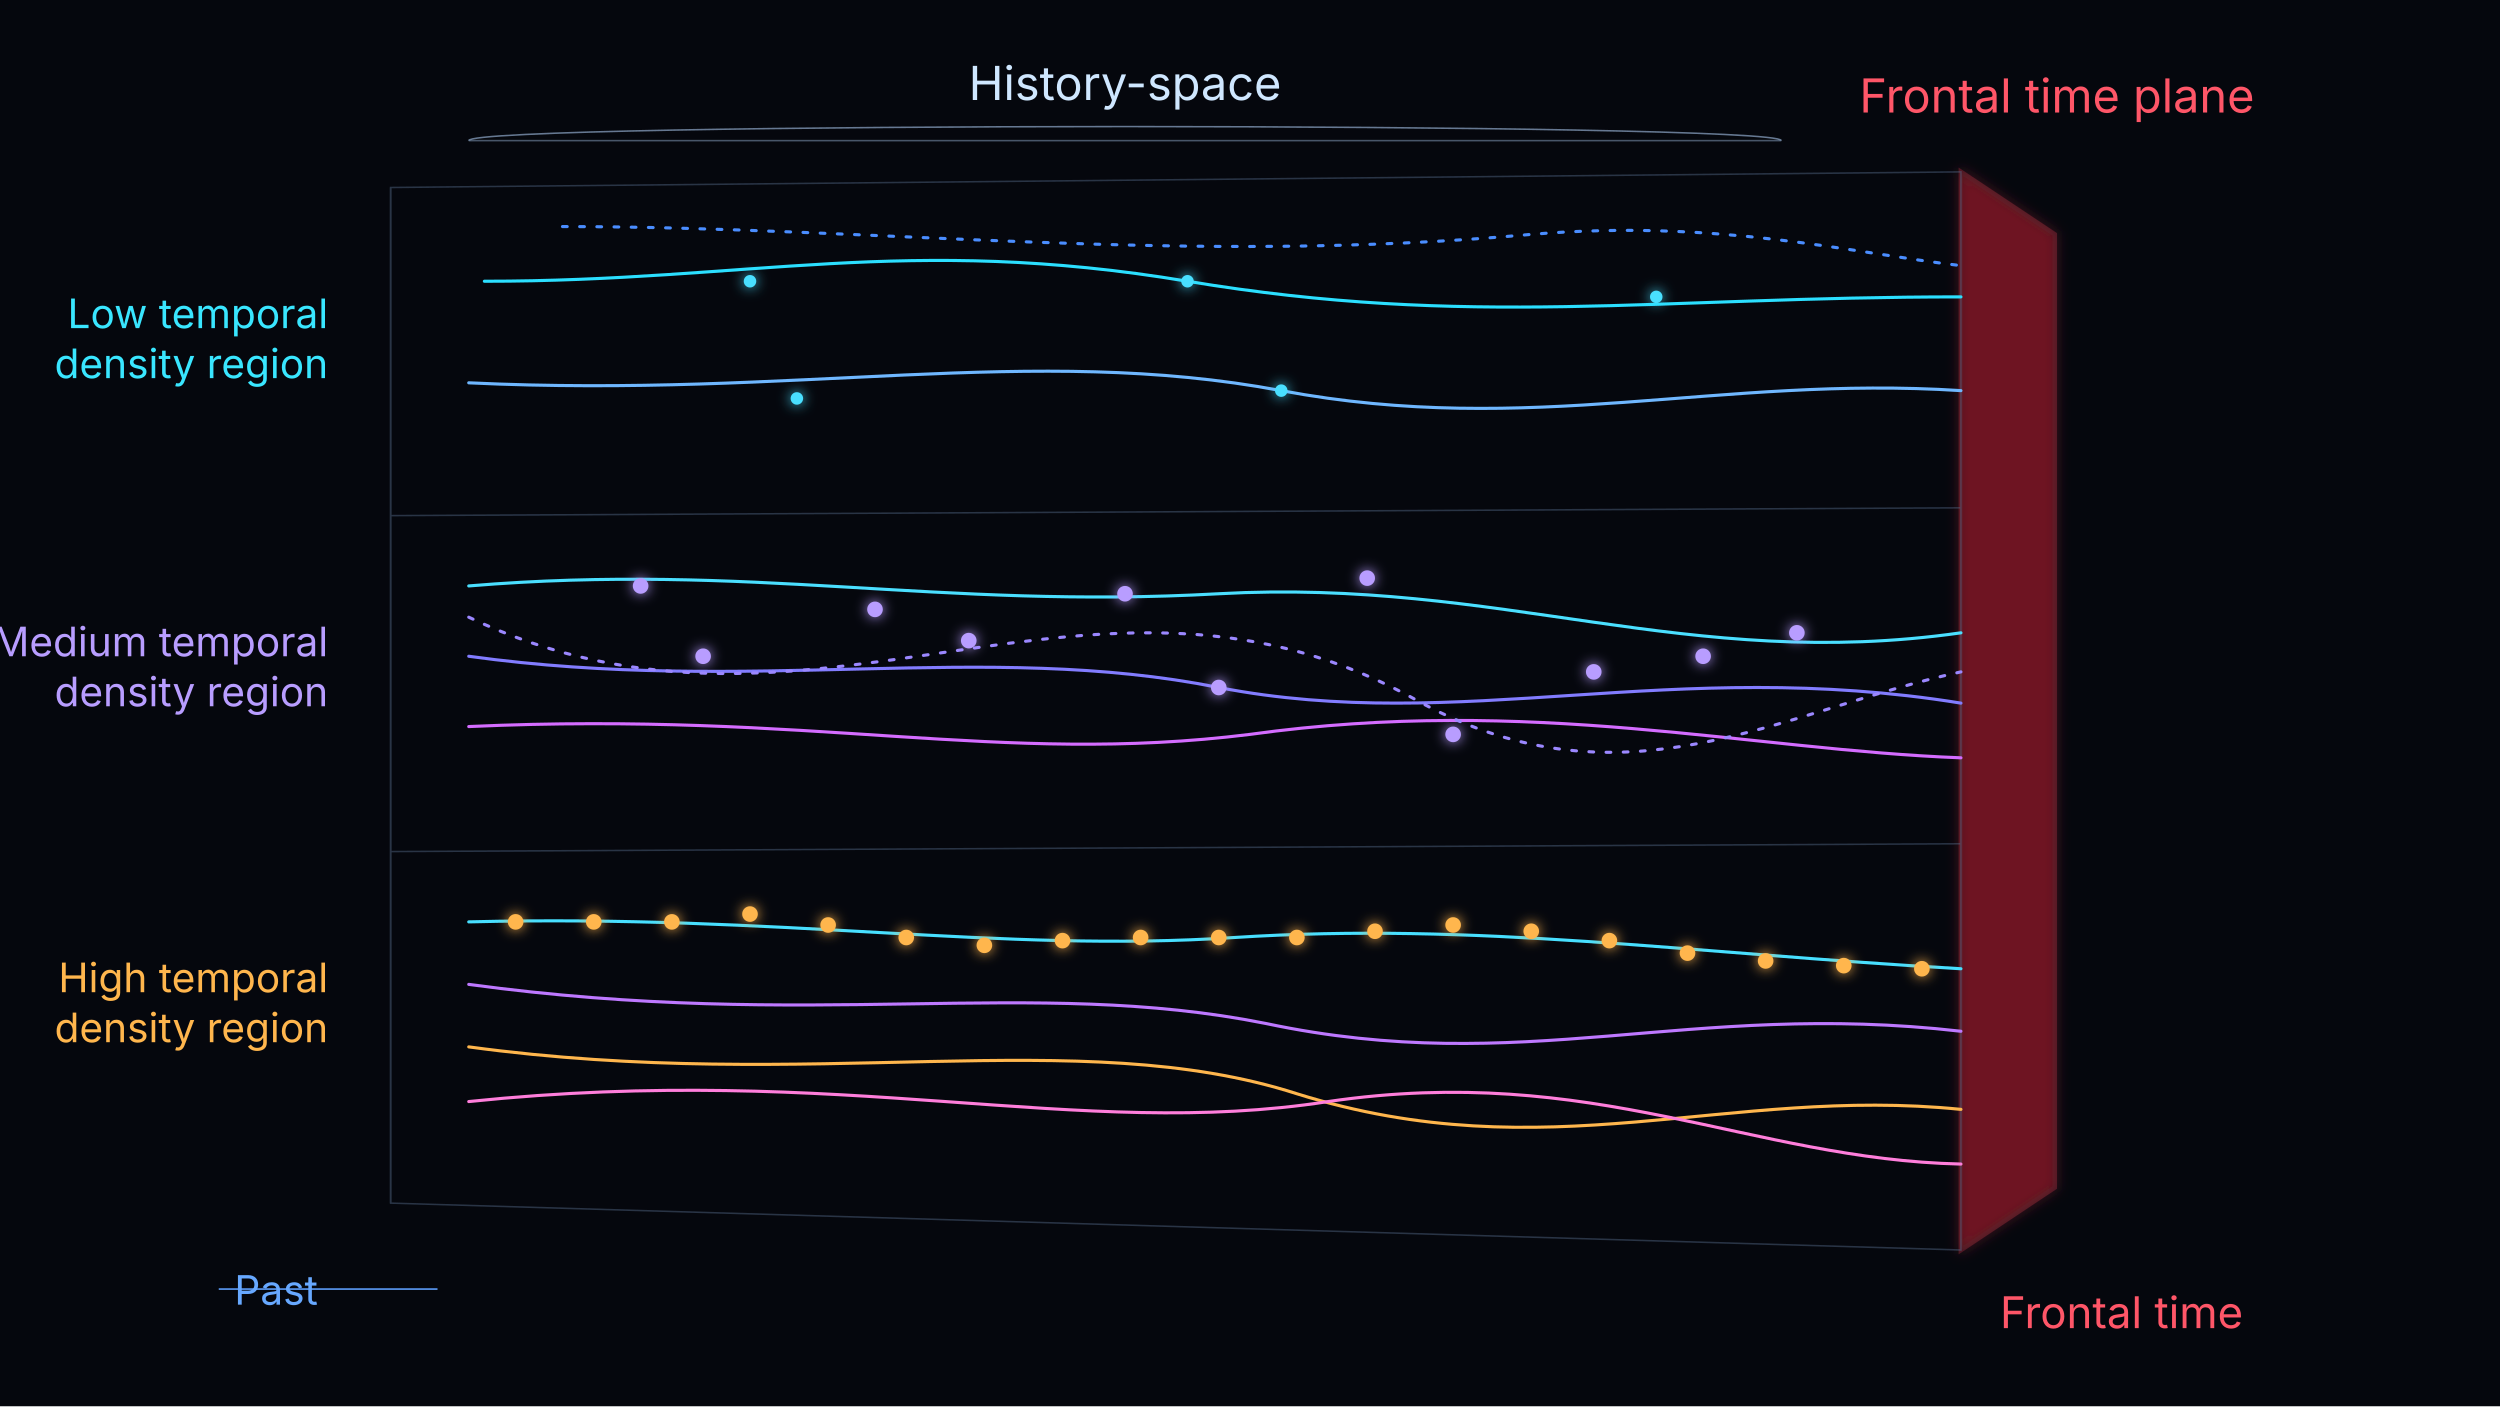
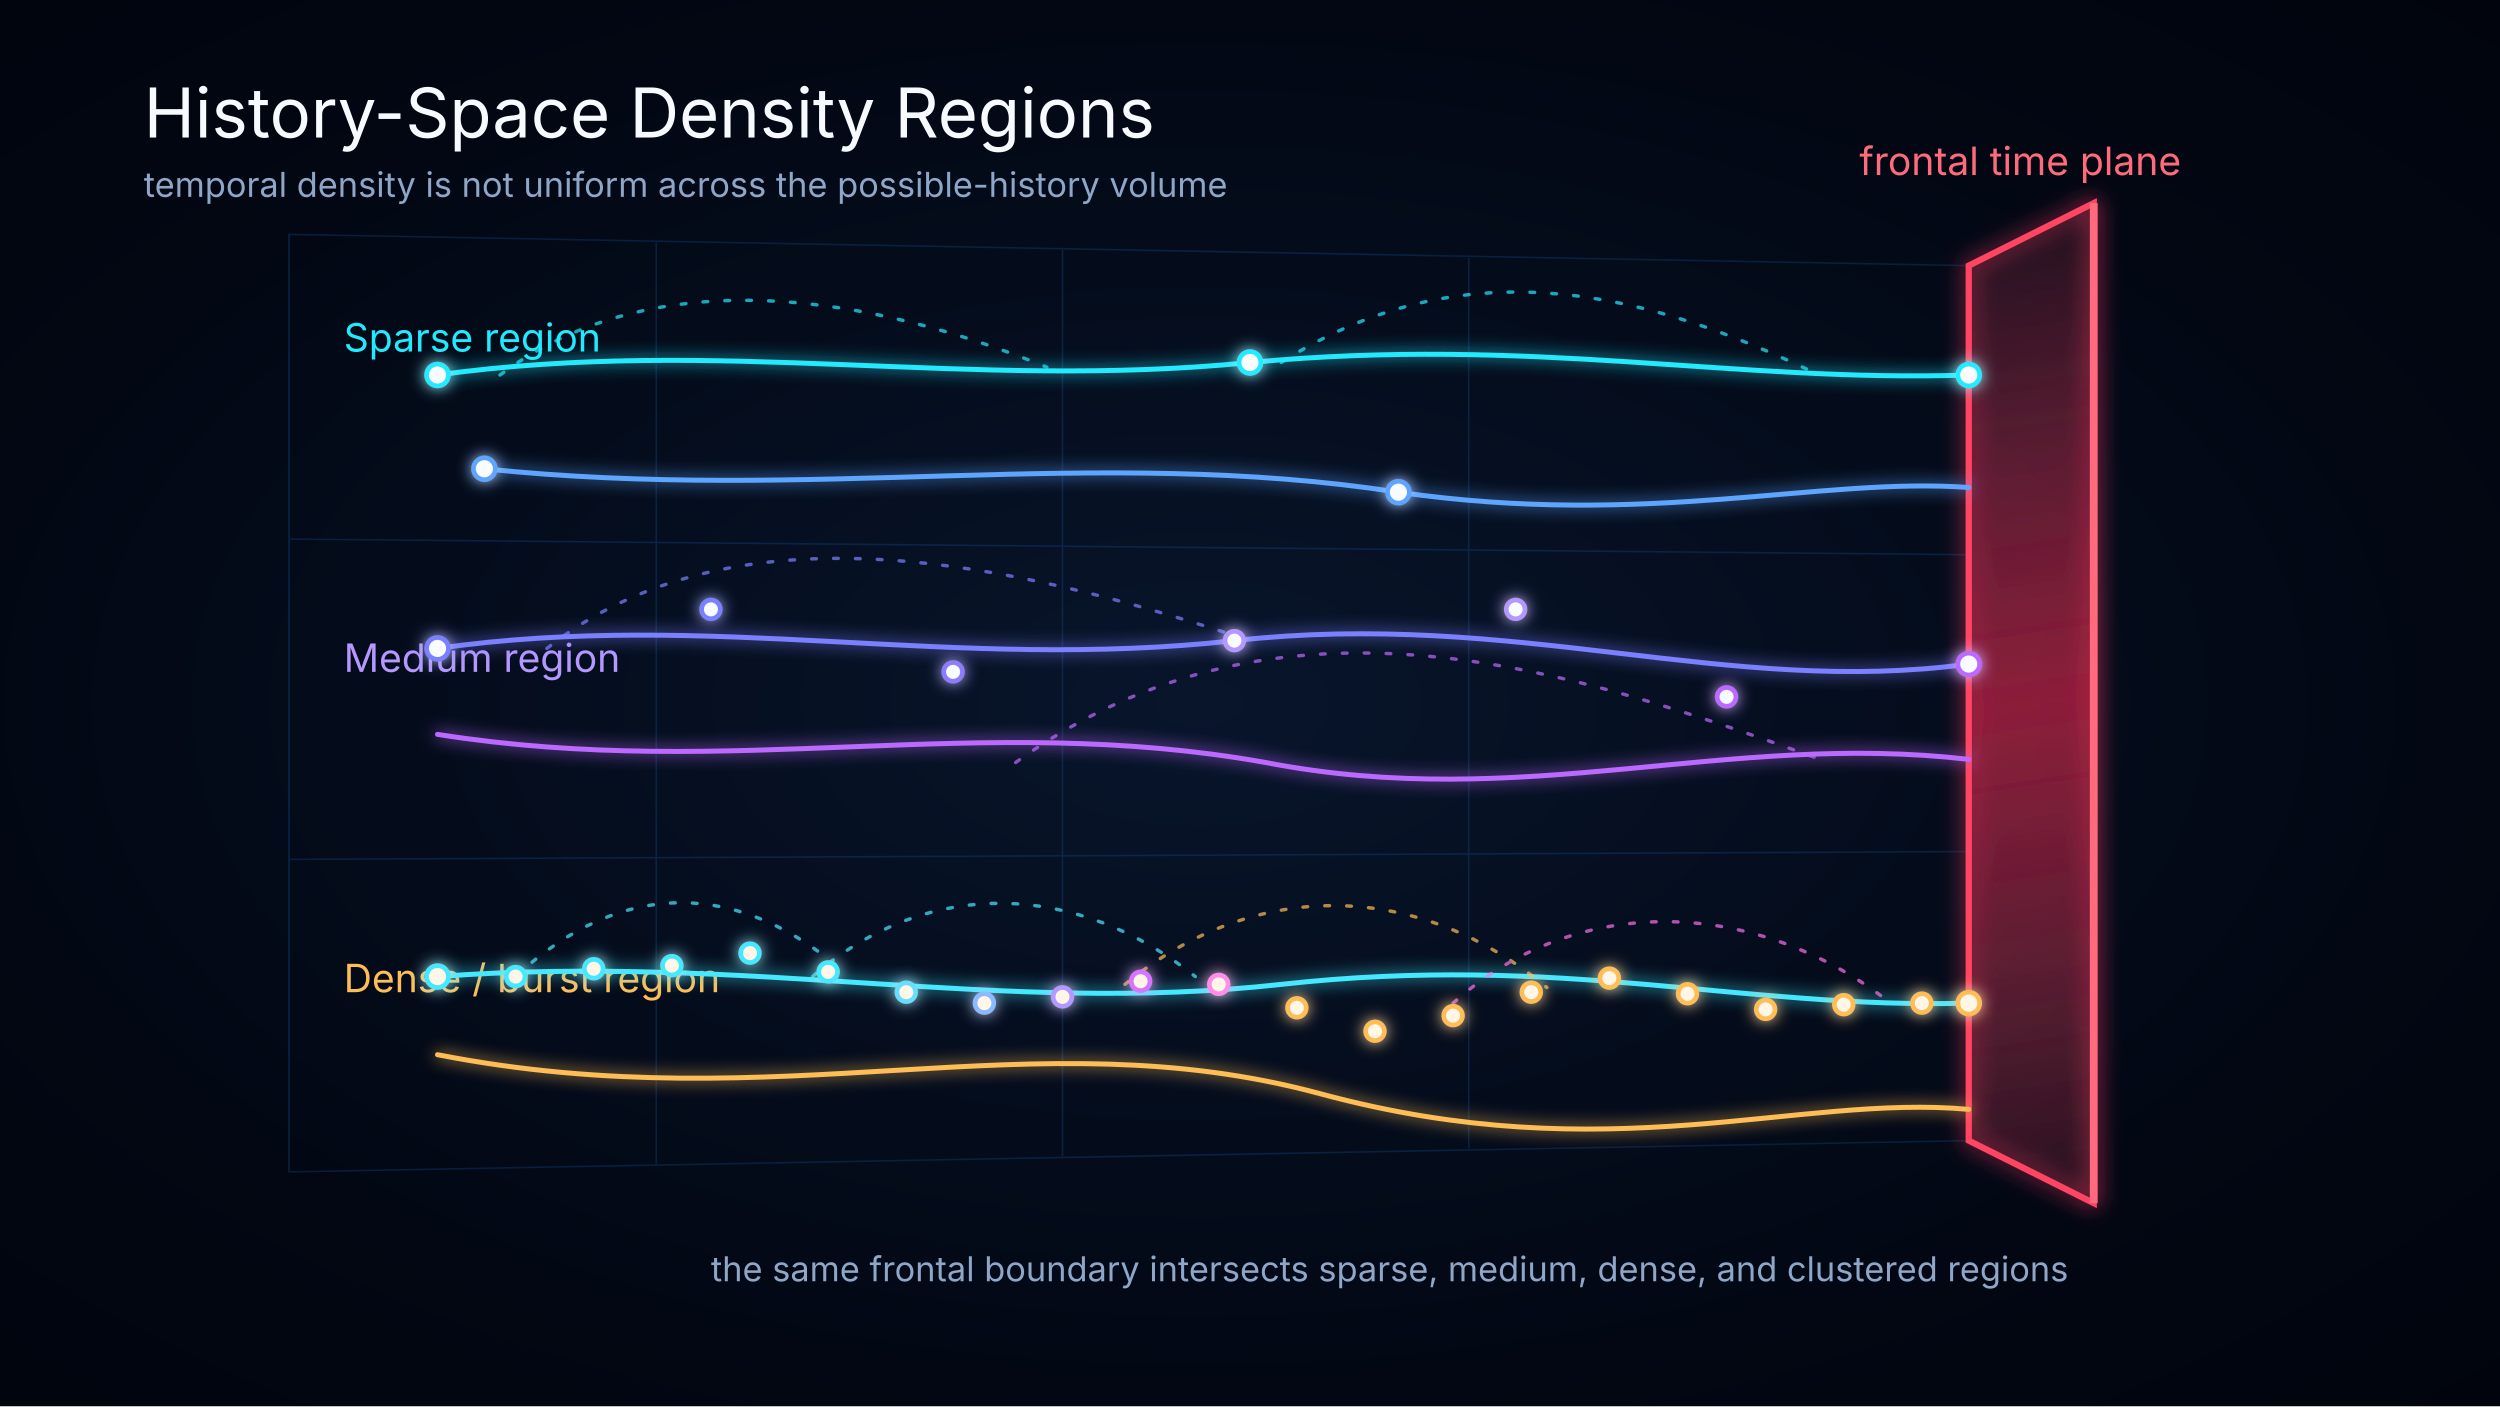
<svg xmlns="http://www.w3.org/2000/svg" viewBox="0 0 1600 900" role="img" aria-labelledby="title desc">
  <defs>
+     <radialGradient id="bg" cx="48%" cy="50%" r="82%">
+       <stop offset="0" stop-color="#08152b" />
+       <stop offset="0.6" stop-color="#020713" />
+       <stop offset="1" stop-color="#00030a" />
+     </radialGradient>
+     <linearGradient id="plane" x1="1255" y1="140" x2="1350" y2="760" gradientUnits="userSpaceOnUse">
+       <stop offset="0" stop-color="#ff5870" stop-opacity="0.06" />
+       <stop offset="0.5" stop-color="#ff214a" stop-opacity="0.34" />
+       <stop offset="1" stop-color="#ff5870" stop-opacity="0.08" />
+     </linearGradient>
    <filter id="glow" x="-80%" y="-80%" width="260%" height="260%">
-       <feGaussianBlur stdDeviation="4" result="blur" />
+       <feGaussianBlur stdDeviation="5" result="b" />
      <feMerge>
-         <feMergeNode in="blur" />
+         <feMergeNode in="b" />
+         <feMergeNode in="SourceGraphic" />
+       </feMerge>
+     </filter>
+     <filter id="rubyGlow" x="-80%" y="-80%" width="260%" height="260%">
+       <feGaussianBlur stdDeviation="7" result="b" />
+       <feColorMatrix in="b" type="matrix" values="1 0 0 0 1 0 0 0 0 .04 0 0 0 0 .12 0 0 0 .9 0" result="c" />
+       <feMerge>
+         <feMergeNode in="c" />
        <feMergeNode in="SourceGraphic" />
      </feMerge>
    </filter>
  </defs>
-   <rect width="1600" height="900" fill="#05070d" />
-   <text x="720" y="64" fill="#cfe7ff" font-size="30" text-anchor="middle" font-family="Inter, Segoe UI, Arial, sans-serif">History-space</text>
-   <path d="M300 90 H1140" stroke="#9ab6d9" opacity="0.45" />
-   <path d="M300 90 C300 78 1140 78 1140 90" stroke="#9ab6d9" fill="none" opacity="0.65" />
-   <g filter="url(#glow)">
-     <polygon points="1255,110 1315,150 1315,760 1255,800" fill="#ff233c" opacity="0.24" stroke="#ff3b56" stroke-width="3" />
+   <rect width="1600" height="900" fill="url(#bg)" />
+   <text x="92" y="88" fill="#f7fbff" font-family="Inter, Segoe UI, Arial, sans-serif" font-size="44">History-Space Density Regions</text>
+   <text x="92" y="126" fill="#8ea6c8" font-family="Inter, Segoe UI, Arial, sans-serif" font-size="22">temporal density is not uniform across the possible-history volume</text>
+   <g opacity=".24" stroke="#1a63bd" fill="none">
+     <path d="M185 150 L1260 170 L1260 730 L185 750 Z" />
+     <path d="M185 345 L1260 355" />
+     <path d="M185 550 L1260 545" />
+     <path d="M185 150 V750" />
+     <path d="M420 155 V745" />
+     <path d="M680 160 V740" />
+     <path d="M940 165 V735" />
  </g>
-   <text x="1190" y="72" fill="#ff5668" font-size="30" font-family="Inter, Segoe UI, Arial, sans-serif">Frontal time plane</text>
-   <text x="1280" y="850" fill="#ff5668" font-size="28" font-family="Inter, Segoe UI, Arial, sans-serif">Frontal time</text>
-   <text x="210" y="210" fill="#39e6ff" font-size="26" text-anchor="end" font-family="Inter, Segoe UI, Arial, sans-serif">Low temporal</text>
-   <text x="210" y="242" fill="#39e6ff" font-size="26" text-anchor="end" font-family="Inter, Segoe UI, Arial, sans-serif">density region</text>
-   <text x="210" y="420" fill="#b89dff" font-size="26" text-anchor="end" font-family="Inter, Segoe UI, Arial, sans-serif">Medium temporal</text>
-   <text x="210" y="452" fill="#b89dff" font-size="26" text-anchor="end" font-family="Inter, Segoe UI, Arial, sans-serif">density region</text>
-   <text x="210" y="635" fill="#ffb64d" font-size="26" text-anchor="end" font-family="Inter, Segoe UI, Arial, sans-serif">High temporal</text>
-   <text x="210" y="667" fill="#ffb64d" font-size="26" text-anchor="end" font-family="Inter, Segoe UI, Arial, sans-serif">density region</text>
-   <g stroke="#546a8a" opacity="0.45" fill="none">
-     <path d="M250 120 L1255 110 L1255 800 L250 770 Z" />
-     <path d="M250 330 L1255 325" />
-     <path d="M250 545 L1255 540" />
-     <path d="M250 120 V770" />
+   <g filter="url(#rubyGlow)">
+     <polygon points="1260,170 1340,130 1340,770 1260,730" fill="url(#plane)" stroke="#ff4562" stroke-width="4" />
+     <line x1="1340" y1="130" x2="1340" y2="770" stroke="#ff6b7d" stroke-width="5" />
  </g>
-   <g fill="none" stroke-width="2" stroke-linecap="round">
-     <path d="M310 180 C480 180 580 150 760 180 C940 210 1060 190 1255 190" stroke="#2bdfff" />
-     <path d="M300 245 C510 255 660 220 820 250 C980 280 1100 240 1255 250" stroke="#6fb7ff" />
-     <path d="M360 145 C560 145 760 170 980 150 C1100 140 1185 162 1255 170" stroke="#4a8dff" stroke-dasharray="3 8" />
-     <path d="M300 375 C480 360 600 390 780 380 C960 370 1080 430 1255 405" stroke="#4adfff" />
-     <path d="M300 420 C480 445 630 410 780 440 C935 470 1070 420 1255 450" stroke="#827cff" />
-     <path d="M300 465 C520 455 640 490 800 470 C980 445 1120 480 1255 485" stroke="#d46cff" />
-     <path d="M300 395 C520 500 700 330 910 450 C1040 520 1140 455 1255 430" stroke="#9b87ff" stroke-dasharray="3 8" />
-     <path d="M300 590 C500 585 640 610 790 600 C945 590 1080 610 1255 620" stroke="#47dfff" />
-     <path d="M300 630 C520 660 660 625 810 655 C975 690 1080 640 1255 660" stroke="#be78ff" />
-     <path d="M300 670 C520 700 690 655 830 700 C990 750 1105 695 1255 710" stroke="#ffb64d" />
-     <path d="M300 705 C540 680 690 730 850 705 C1020 680 1120 742 1255 745" stroke="#ff7edb" />
+   <text x="1190" y="112" fill="#ff6b7d" font-family="Inter, Segoe UI, Arial, sans-serif" font-size="25">frontal time plane</text>
+   <g font-family="Inter, Segoe UI, Arial, sans-serif" font-size="25">
+     <text x="220" y="225" fill="#20eaff">Sparse region</text>
+     <text x="220" y="430" fill="#b497ff">Medium region</text>
+     <text x="220" y="635" fill="#ffbd56">Dense / burst region</text>
+   </g>
+   <g fill="none" stroke-linecap="round" stroke-width="3.2" filter="url(#glow)">
+     <path d="M280 240 C460 215 620 250 800 232 C980 215 1110 245 1260 240" stroke="#23eaff" />
+     <path d="M310 300 C520 322 700 285 895 315 C1055 338 1165 305 1260 312" stroke="#5da5ff" />
+     <path d="M280 415 C455 390 610 430 790 410 C970 390 1105 446 1260 425" stroke="#7a80ff" />
+     <path d="M280 470 C470 500 625 455 810 488 C975 520 1105 468 1260 486" stroke="#bc69ff" />
+     <path d="M280 625 C480 610 640 650 820 630 C1000 610 1115 646 1260 642" stroke="#45e9ff" />
+     <path d="M280 675 C500 718 660 650 845 700 C1030 750 1150 700 1260 710" stroke="#ffbd56" />
+   </g>
+   <g fill="none" stroke-dasharray="3 11" stroke-linecap="round" opacity=".7">
+     <path d="M320 240 C420 165 560 190 670 235" stroke="#23eaff" stroke-width="2.2" />
+     <path d="M820 232 C940 155 1060 190 1160 238" stroke="#23eaff" stroke-width="2.2" />
+     <path d="M350 415 C470 320 650 360 800 410" stroke="#7a80ff" stroke-width="2.2" />
+     <path d="M650 488 C820 365 1010 430 1165 486" stroke="#bc69ff" stroke-width="2.2" />
+     <path d="M330 625 C400 560 475 565 540 622" stroke="#45e9ff" stroke-width="2.2" />
+     <path d="M520 625 C595 560 690 565 765 625" stroke="#45e9ff" stroke-width="2.2" />
+     <path d="M720 630 C805 560 910 565 990 632" stroke="#ffbd56" stroke-width="2.2" />
+     <path d="M930 642 C1010 570 1125 575 1210 642" stroke="#ff6ee8" stroke-width="2.2" />
  </g>
  <g filter="url(#glow)">
-     <g fill="#48dfff">
-       <circle cx="480" cy="180" r="4" />
-       <circle cx="760" cy="180" r="4" />
-       <circle cx="1060" cy="190" r="4" />
-       <circle cx="510" cy="255" r="4" />
-       <circle cx="820" cy="250" r="4" />
+     <g fill="#f8fbff" stroke-width="3">
+       <circle cx="280" cy="240" r="7" stroke="#23eaff" />
+       <circle cx="800" cy="232" r="7" stroke="#23eaff" />
+       <circle cx="1260" cy="240" r="7" stroke="#23eaff" />
+       <circle cx="310" cy="300" r="7" stroke="#5da5ff" />
+       <circle cx="895" cy="315" r="7" stroke="#5da5ff" />
    </g>
-     <g fill="#b89dff">
-       <circle cx="410" cy="375" r="5" />
-       <circle cx="560" cy="390" r="5" />
-       <circle cx="720" cy="380" r="5" />
-       <circle cx="875" cy="370" r="5" />
-       <circle cx="1020" cy="430" r="5" />
-       <circle cx="1150" cy="405" r="5" />
-       <circle cx="450" cy="420" r="5" />
-       <circle cx="620" cy="410" r="5" />
-       <circle cx="780" cy="440" r="5" />
-       <circle cx="930" cy="470" r="5" />
-       <circle cx="1090" cy="420" r="5" />
+     <g fill="#f8fbff" stroke-width="3">
+       <circle cx="280" cy="415" r="7" stroke="#7a80ff" />
+       <circle cx="455" cy="390" r="6" stroke="#7a80ff" />
+       <circle cx="610" cy="430" r="6" stroke="#8d7bff" />
+       <circle cx="790" cy="410" r="6" stroke="#b497ff" />
+       <circle cx="970" cy="390" r="6" stroke="#b497ff" />
+       <circle cx="1105" cy="446" r="6" stroke="#bc69ff" />
+       <circle cx="1260" cy="425" r="7" stroke="#bc69ff" />
    </g>
-     <g fill="#ffb64d">
-       <circle cx="330" cy="590" r="5" />
-       <circle cx="380" cy="590" r="5" />
-       <circle cx="430" cy="590" r="5" />
-       <circle cx="480" cy="585" r="5" />
-       <circle cx="530" cy="592" r="5" />
-       <circle cx="580" cy="600" r="5" />
-       <circle cx="630" cy="605" r="5" />
-       <circle cx="680" cy="602" r="5" />
-       <circle cx="730" cy="600" r="5" />
-       <circle cx="780" cy="600" r="5" />
-       <circle cx="830" cy="600" r="5" />
-       <circle cx="880" cy="596" r="5" />
-       <circle cx="930" cy="592" r="5" />
-       <circle cx="980" cy="596" r="5" />
-       <circle cx="1030" cy="602" r="5" />
-       <circle cx="1080" cy="610" r="5" />
-       <circle cx="1130" cy="615" r="5" />
-       <circle cx="1180" cy="618" r="5" />
-       <circle cx="1230" cy="620" r="5" />
+     <g fill="#fff6e8" stroke-width="3">
+       <circle cx="280" cy="625" r="7" stroke="#45e9ff" />
+       <circle cx="330" cy="625" r="6" stroke="#45e9ff" />
+       <circle cx="380" cy="620" r="6" stroke="#45e9ff" />
+       <circle cx="430" cy="618" r="6" stroke="#45e9ff" />
+       <circle cx="480" cy="610" r="6" stroke="#45e9ff" />
+       <circle cx="530" cy="622" r="6" stroke="#45e9ff" />
+       <circle cx="580" cy="635" r="6" stroke="#66dfff" />
+       <circle cx="630" cy="642" r="6" stroke="#8cbaff" />
+       <circle cx="680" cy="638" r="6" stroke="#b497ff" />
+       <circle cx="730" cy="628" r="6" stroke="#d774ff" />
+       <circle cx="780" cy="630" r="6" stroke="#ff8eea" />
+       <circle cx="830" cy="645" r="6" stroke="#ffbd56" />
+       <circle cx="880" cy="660" r="6" stroke="#ffbd56" />
+       <circle cx="930" cy="650" r="6" stroke="#ffbd56" />
+       <circle cx="980" cy="635" r="6" stroke="#ffbd56" />
+       <circle cx="1030" cy="626" r="6" stroke="#ffbd56" />
+       <circle cx="1080" cy="636" r="6" stroke="#ffbd56" />
+       <circle cx="1130" cy="646" r="6" stroke="#ffbd56" />
+       <circle cx="1180" cy="643" r="6" stroke="#ffbd56" />
+       <circle cx="1230" cy="642" r="6" stroke="#ffbd56" />
+       <circle cx="1260" cy="642" r="7" stroke="#ffbd56" />
    </g>
  </g>
-   <path d="M280 825 H140" stroke="#5ea0ff" marker-end="url(#none)" />
-   <text x="150" y="835" fill="#67a8ff" font-size="26" font-family="Inter, Segoe UI, Arial, sans-serif">Past</text>
+   <text x="455" y="820" fill="#8ea6c8" font-family="Inter, Segoe UI, Arial, sans-serif" font-size="22">the same frontal boundary intersects sparse, medium, dense, and clustered regions</text>
</svg>
